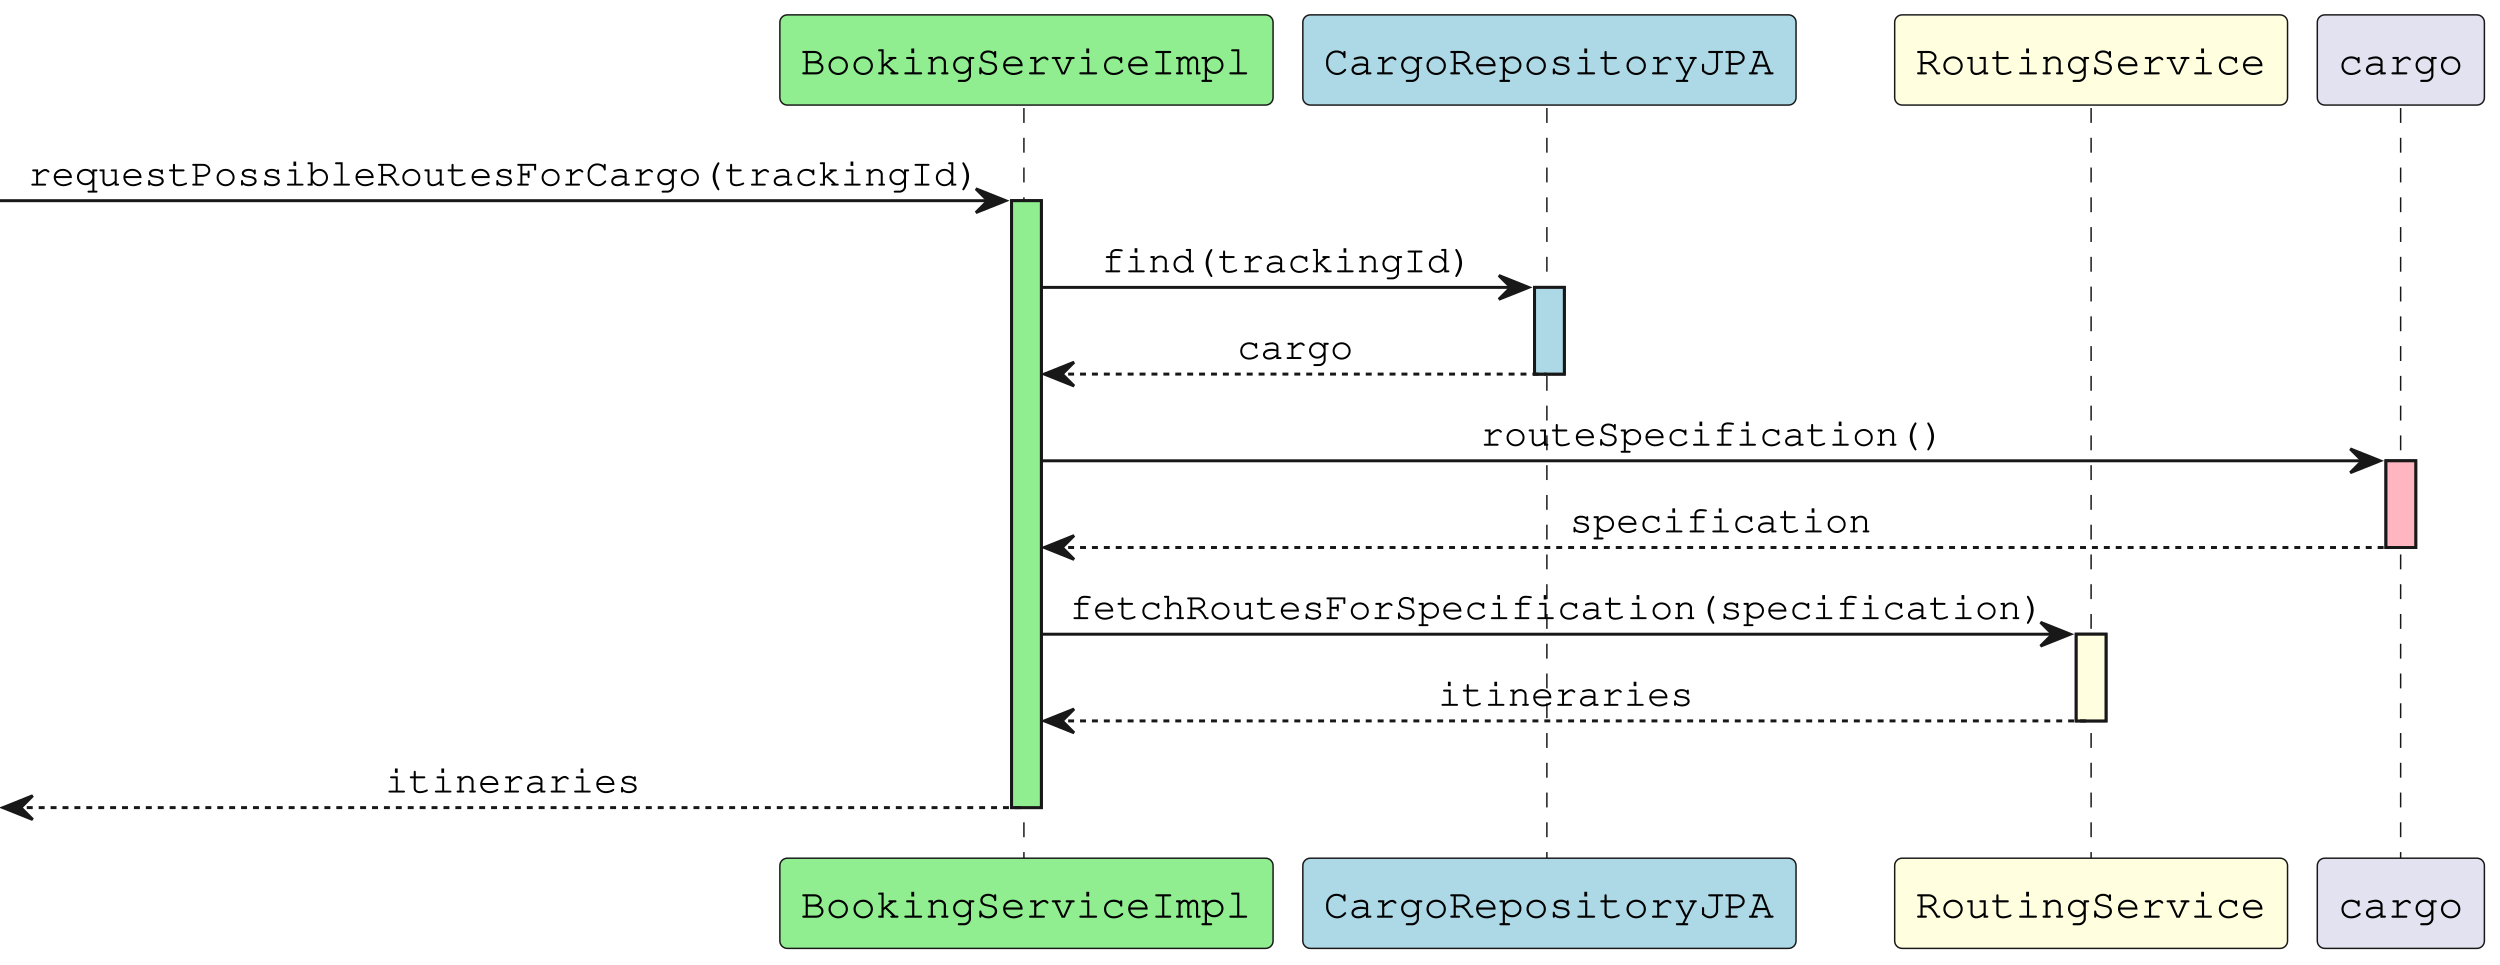
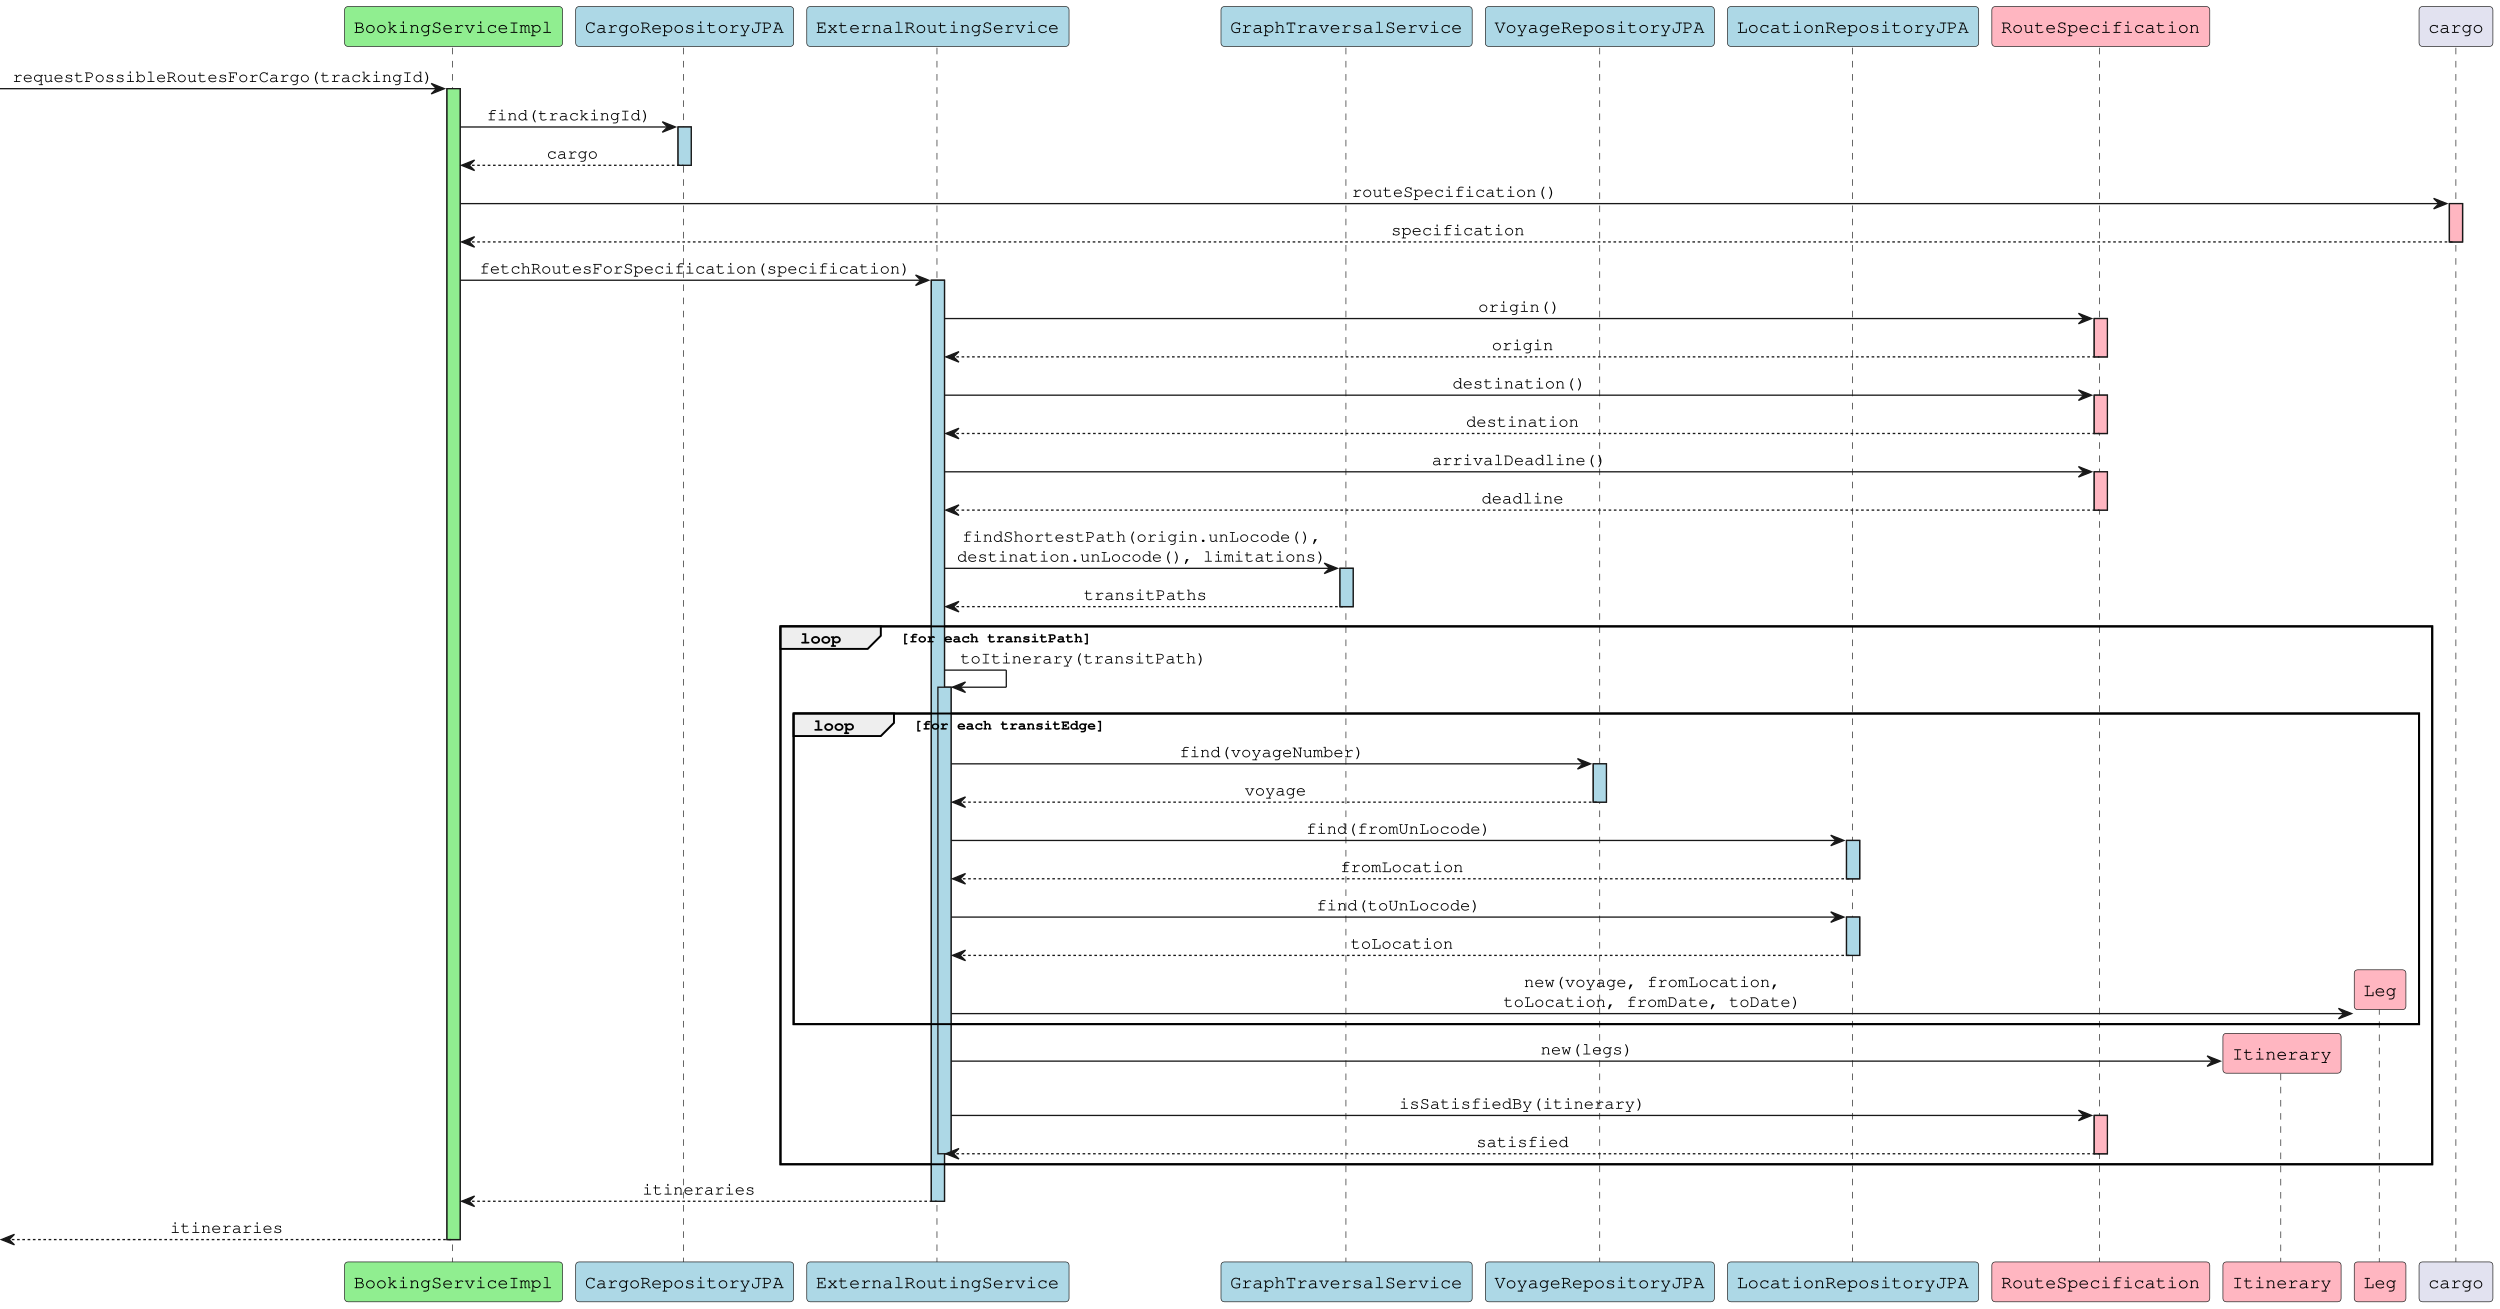
- <svg xmlns="http://www.w3.org/2000/svg" contentStyleType="text/css" data-diagram-type="SEQUENCE" height="324px" preserveAspectRatio="none" style="width:840px;height:324px;background:#FFFFFF;" version="1.1" viewBox="0 0 840 324" width="840px" zoomAndPan="magnify">
+ <svg xmlns="http://www.w3.org/2000/svg" contentStyleType="text/css" data-diagram-type="SEQUENCE" height="995px" preserveAspectRatio="none" style="width:1901px;height:995px;background:#FFFFFF;" version="1.1" viewBox="0 0 1901 995" width="1901px" zoomAndPan="magnify">
  <defs />
  <g>
    <g>
-       <rect fill="#90EE90" height="203.93" style="stroke:#181818;stroke-width:1;" width="10" x="339.893" y="67.43" />
+       <rect fill="#90EE90" height="875.148" style="stroke:#181818;stroke-width:1;" width="10" x="339.893" y="67.43" />
    </g>
    <g>
      <rect fill="#ADD8E6" height="29.133" style="stroke:#181818;stroke-width:1;" width="10" x="515.61" y="96.562" />
    </g>
    <g>
-       <rect fill="#FFFFE0" height="29.133" style="stroke:#181818;stroke-width:1;" width="10" x="697.613" y="213.094" />
-     </g>
-     <g>
-       <rect fill="#FFB6C1" height="29.133" style="stroke:#181818;stroke-width:1;" width="10" x="801.686" y="154.828" />
-     </g>
-     <g>
-       <rect fill="#000000" fill-opacity="0" height="253.062" width="8" x="340.893" y="36.297" />
-       <line style="stroke:#181818;stroke-width:0.5;stroke-dasharray:5.0,5.0;" x1="344.035" x2="344.035" y1="36.297" y2="289.359" />
-     </g>
-     <g>
-       <rect fill="#000000" fill-opacity="0" height="253.062" width="8" x="516.61" y="36.297" />
-       <line style="stroke:#181818;stroke-width:0.5;stroke-dasharray:5.0,5.0;" x1="519.751" x2="519.751" y1="36.297" y2="289.359" />
-     </g>
-     <g>
-       <rect fill="#000000" fill-opacity="0" height="253.062" width="8" x="698.613" y="36.297" />
-       <line style="stroke:#181818;stroke-width:0.5;stroke-dasharray:5.0,5.0;" x1="702.612" x2="702.612" y1="36.297" y2="289.359" />
-     </g>
-     <g>
-       <rect fill="#000000" fill-opacity="0" height="253.062" width="8" x="802.686" y="36.297" />
-       <line style="stroke:#181818;stroke-width:0.5;stroke-dasharray:5.0,5.0;" x1="806.614" x2="806.614" y1="36.297" y2="289.359" />
+       <rect fill="#ADD8E6" height="700.352" style="stroke:#181818;stroke-width:1;" width="10" x="708.184" y="213.094" />
+     </g>
+     <g>
+       <rect fill="#ADD8E6" height="354.758" style="stroke:#181818;stroke-width:1;" width="10" x="713.184" y="522.555" />
+     </g>
+     <g>
+       <rect fill="#ADD8E6" height="29.133" style="stroke:#181818;stroke-width:1;" width="10" x="1018.944" y="432.156" />
+     </g>
+     <g>
+       <rect fill="#ADD8E6" height="29.133" style="stroke:#181818;stroke-width:1;" width="10" x="1211.518" y="580.82" />
+     </g>
+     <g>
+       <rect fill="#ADD8E6" height="29.133" style="stroke:#181818;stroke-width:1;" width="10" x="1404.092" y="639.086" />
+     </g>
+     <g>
+       <rect fill="#ADD8E6" height="29.133" style="stroke:#181818;stroke-width:1;" width="10" x="1404.092" y="697.352" />
+     </g>
+     <g>
+       <rect fill="#FFB6C1" height="29.133" style="stroke:#181818;stroke-width:1;" width="10" x="1592.452" y="242.227" />
+     </g>
+     <g>
+       <rect fill="#FFB6C1" height="29.133" style="stroke:#181818;stroke-width:1;" width="10" x="1592.452" y="300.492" />
+     </g>
+     <g>
+       <rect fill="#FFB6C1" height="29.133" style="stroke:#181818;stroke-width:1;" width="10" x="1592.452" y="358.758" />
+     </g>
+     <g>
+       <rect fill="#FFB6C1" height="29.133" style="stroke:#181818;stroke-width:1;" width="10" x="1592.452" y="848.18" />
+     </g>
+     <g>
+       <rect fill="#FFB6C1" height="29.133" style="stroke:#181818;stroke-width:1;" width="10" x="1862.527" y="154.828" />
+     </g>
+     <rect fill="none" height="409.023" style="stroke:#000000;stroke-width:1.5;" width="1255.987" x="593.468" y="476.289" />
+     <rect fill="none" height="236.195" style="stroke:#000000;stroke-width:1.5;" width="1235.987" x="603.468" y="542.555" />
+     <g>
+       <rect fill="#000000" fill-opacity="0" height="924.281" width="8" x="340.893" y="36.297" />
+       <line style="stroke:#181818;stroke-width:0.5;stroke-dasharray:5.0,5.0;" x1="344.035" x2="344.035" y1="36.297" y2="960.578" />
+     </g>
+     <g>
+       <rect fill="#000000" fill-opacity="0" height="924.281" width="8" x="516.61" y="36.297" />
+       <line style="stroke:#181818;stroke-width:0.5;stroke-dasharray:5.0,5.0;" x1="519.751" x2="519.751" y1="36.297" y2="960.578" />
+     </g>
+     <g>
+       <rect fill="#000000" fill-opacity="0" height="924.281" width="8" x="709.184" y="36.297" />
+       <line style="stroke:#181818;stroke-width:0.5;stroke-dasharray:5.0,5.0;" x1="712.468" x2="712.468" y1="36.297" y2="960.578" />
+     </g>
+     <g>
+       <rect fill="#000000" fill-opacity="0" height="924.281" width="8" x="1019.944" y="36.297" />
+       <line style="stroke:#181818;stroke-width:0.5;stroke-dasharray:5.0,5.0;" x1="1023.442" x2="1023.442" y1="36.297" y2="960.578" />
+     </g>
+     <g>
+       <rect fill="#000000" fill-opacity="0" height="924.281" width="8" x="1212.518" y="36.297" />
+       <line style="stroke:#181818;stroke-width:0.5;stroke-dasharray:5.0,5.0;" x1="1216.445" x2="1216.445" y1="36.297" y2="960.578" />
+     </g>
+     <g>
+       <rect fill="#000000" fill-opacity="0" height="924.281" width="8" x="1405.092" y="36.297" />
+       <line style="stroke:#181818;stroke-width:0.5;stroke-dasharray:5.0,5.0;" x1="1408.591" x2="1408.591" y1="36.297" y2="960.578" />
+     </g>
+     <g>
+       <rect fill="#000000" fill-opacity="0" height="924.281" width="8" x="1593.452" y="36.297" />
+       <line style="stroke:#181818;stroke-width:0.5;stroke-dasharray:5.0,5.0;" x1="1596.594" x2="1596.594" y1="36.297" y2="960.578" />
+     </g>
+     <g>
+       <rect fill="#000000" fill-opacity="0" height="144.18" width="8" x="1731.24" y="816.398" />
+       <line style="stroke:#181818;stroke-width:0.5;stroke-dasharray:5.0,5.0;" x1="1734.311" x2="1734.311" y1="816.398" y2="960.578" />
+     </g>
+     <g>
+       <rect fill="#000000" fill-opacity="0" height="193.961" width="8" x="1805.812" y="766.617" />
+       <line style="stroke:#181818;stroke-width:0.5;stroke-dasharray:5.0,5.0;" x1="1809.169" x2="1809.169" y1="766.617" y2="960.578" />
+     </g>
+     <g>
+       <rect fill="#000000" fill-opacity="0" height="924.281" width="8" x="1863.527" y="36.297" />
+       <line style="stroke:#181818;stroke-width:0.5;stroke-dasharray:5.0,5.0;" x1="1867.455" x2="1867.455" y1="36.297" y2="960.578" />
    </g>
    <g class="participant participant-head" data-participant="bs">
      <rect fill="#90EE90" height="30.297" rx="2.5" ry="2.5" style="stroke:#181818;stroke-width:0.5;" width="165.717" x="262.035" y="5" />
      <text fill="#000000" font-family="Courier" font-size="14" lengthAdjust="spacing" textLength="151.717" x="269.035" y="24.995">BookingServiceImpl</text>
    </g>
    <g class="participant participant-tail" data-participant="bs">
-       <rect fill="#90EE90" height="30.297" rx="2.5" ry="2.5" style="stroke:#181818;stroke-width:0.5;" width="165.717" x="262.035" y="288.359" />
-       <text fill="#000000" font-family="Courier" font-size="14" lengthAdjust="spacing" textLength="151.717" x="269.035" y="308.354">BookingServiceImpl</text>
+       <rect fill="#90EE90" height="30.297" rx="2.5" ry="2.5" style="stroke:#181818;stroke-width:0.5;" width="165.717" x="262.035" y="959.578" />
+       <text fill="#000000" font-family="Courier" font-size="14" lengthAdjust="spacing" textLength="151.717" x="269.035" y="979.573">BookingServiceImpl</text>
    </g>
    <g class="participant participant-head" data-participant="cr">
      <rect fill="#ADD8E6" height="30.297" rx="2.5" ry="2.5" style="stroke:#181818;stroke-width:0.5;" width="165.717" x="437.752" y="5" />
      <text fill="#000000" font-family="Courier" font-size="14" lengthAdjust="spacing" textLength="151.717" x="444.752" y="24.995">CargoRepositoryJPA</text>
    </g>
    <g class="participant participant-tail" data-participant="cr">
-       <rect fill="#ADD8E6" height="30.297" rx="2.5" ry="2.5" style="stroke:#181818;stroke-width:0.5;" width="165.717" x="437.752" y="288.359" />
-       <text fill="#000000" font-family="Courier" font-size="14" lengthAdjust="spacing" textLength="151.717" x="444.752" y="308.354">CargoRepositoryJPA</text>
+       <rect fill="#ADD8E6" height="30.297" rx="2.5" ry="2.5" style="stroke:#181818;stroke-width:0.5;" width="165.717" x="437.752" y="959.578" />
+       <text fill="#000000" font-family="Courier" font-size="14" lengthAdjust="spacing" textLength="151.717" x="444.752" y="979.573">CargoRepositoryJPA</text>
    </g>
    <g class="participant participant-head" data-participant="rs">
-       <rect fill="#FFFFE0" height="30.297" rx="2.5" ry="2.5" style="stroke:#181818;stroke-width:0.5;" width="132.002" x="636.612" y="5" />
-       <text fill="#000000" font-family="Courier" font-size="14" lengthAdjust="spacing" textLength="118.002" x="643.612" y="24.995">RoutingService</text>
+       <rect fill="#ADD8E6" height="30.297" rx="2.5" ry="2.5" style="stroke:#181818;stroke-width:0.5;" width="199.432" x="613.468" y="5" />
+       <text fill="#000000" font-family="Courier" font-size="14" lengthAdjust="spacing" textLength="185.432" x="620.468" y="24.995">ExternalRoutingService</text>
    </g>
    <g class="participant participant-tail" data-participant="rs">
-       <rect fill="#FFFFE0" height="30.297" rx="2.5" ry="2.5" style="stroke:#181818;stroke-width:0.5;" width="132.002" x="636.612" y="288.359" />
-       <text fill="#000000" font-family="Courier" font-size="14" lengthAdjust="spacing" textLength="118.002" x="643.612" y="308.354">RoutingService</text>
+       <rect fill="#ADD8E6" height="30.297" rx="2.5" ry="2.5" style="stroke:#181818;stroke-width:0.5;" width="199.432" x="613.468" y="959.578" />
+       <text fill="#000000" font-family="Courier" font-size="14" lengthAdjust="spacing" textLength="185.432" x="620.468" y="979.573">ExternalRoutingService</text>
+     </g>
+     <g class="participant participant-head" data-participant="gts">
+       <rect fill="#ADD8E6" height="30.297" rx="2.5" ry="2.5" style="stroke:#181818;stroke-width:0.5;" width="191.003" x="928.442" y="5" />
+       <text fill="#000000" font-family="Courier" font-size="14" lengthAdjust="spacing" textLength="177.003" x="935.442" y="24.995">GraphTraversalService</text>
+     </g>
+     <g class="participant participant-tail" data-participant="gts">
+       <rect fill="#ADD8E6" height="30.297" rx="2.5" ry="2.5" style="stroke:#181818;stroke-width:0.5;" width="191.003" x="928.442" y="959.578" />
+       <text fill="#000000" font-family="Courier" font-size="14" lengthAdjust="spacing" textLength="177.003" x="935.442" y="979.573">GraphTraversalService</text>
+     </g>
+     <g class="participant participant-head" data-participant="vr">
+       <rect fill="#ADD8E6" height="30.297" rx="2.5" ry="2.5" style="stroke:#181818;stroke-width:0.5;" width="174.145" x="1129.445" y="5" />
+       <text fill="#000000" font-family="Courier" font-size="14" lengthAdjust="spacing" textLength="160.145" x="1136.445" y="24.995">VoyageRepositoryJPA</text>
+     </g>
+     <g class="participant participant-tail" data-participant="vr">
+       <rect fill="#ADD8E6" height="30.297" rx="2.5" ry="2.5" style="stroke:#181818;stroke-width:0.5;" width="174.145" x="1129.445" y="959.578" />
+       <text fill="#000000" font-family="Courier" font-size="14" lengthAdjust="spacing" textLength="160.145" x="1136.445" y="979.573">VoyageRepositoryJPA</text>
+     </g>
+     <g class="participant participant-head" data-participant="lr">
+       <rect fill="#ADD8E6" height="30.297" rx="2.5" ry="2.5" style="stroke:#181818;stroke-width:0.5;" width="191.003" x="1313.591" y="5" />
+       <text fill="#000000" font-family="Courier" font-size="14" lengthAdjust="spacing" textLength="177.003" x="1320.591" y="24.995">LocationRepositoryJPA</text>
+     </g>
+     <g class="participant participant-tail" data-participant="lr">
+       <rect fill="#ADD8E6" height="30.297" rx="2.5" ry="2.5" style="stroke:#181818;stroke-width:0.5;" width="191.003" x="1313.591" y="959.578" />
+       <text fill="#000000" font-family="Courier" font-size="14" lengthAdjust="spacing" textLength="177.003" x="1320.591" y="979.573">LocationRepositoryJPA</text>
+     </g>
+     <g class="participant participant-head" data-participant="rspec">
+       <rect fill="#FFB6C1" height="30.297" rx="2.5" ry="2.5" style="stroke:#181818;stroke-width:0.5;" width="165.717" x="1514.594" y="5" />
+       <text fill="#000000" font-family="Courier" font-size="14" lengthAdjust="spacing" textLength="151.717" x="1521.594" y="24.995">RouteSpecification</text>
+     </g>
+     <g class="participant participant-tail" data-participant="rspec">
+       <rect fill="#FFB6C1" height="30.297" rx="2.5" ry="2.5" style="stroke:#181818;stroke-width:0.5;" width="165.717" x="1514.594" y="959.578" />
+       <text fill="#000000" font-family="Courier" font-size="14" lengthAdjust="spacing" textLength="151.717" x="1521.594" y="979.573">RouteSpecification</text>
+     </g>
+     <g class="participant participant-tail" data-participant="itin">
+       <rect fill="#FFB6C1" height="30.297" rx="2.5" ry="2.5" style="stroke:#181818;stroke-width:0.5;" width="89.858" x="1690.311" y="959.578" />
+       <text fill="#000000" font-family="Courier" font-size="14" lengthAdjust="spacing" textLength="75.858" x="1697.311" y="979.573">Itinerary</text>
+     </g>
+     <g class="participant participant-tail" data-participant="leg">
+       <rect fill="#FFB6C1" height="30.297" rx="2.5" ry="2.5" style="stroke:#181818;stroke-width:0.5;" width="39.286" x="1790.169" y="959.578" />
+       <text fill="#000000" font-family="Courier" font-size="14" lengthAdjust="spacing" textLength="25.286" x="1797.169" y="979.573">Leg</text>
    </g>
    <g class="participant participant-head" data-participant="cargo">
-       <rect fill="#E2E2F0" height="30.297" rx="2.5" ry="2.5" style="stroke:#181818;stroke-width:0.5;" width="56.144" x="778.614" y="5" />
-       <text fill="#000000" font-family="Courier" font-size="14" lengthAdjust="spacing" textLength="42.144" x="785.614" y="24.995">cargo</text>
+       <rect fill="#E2E2F0" height="30.297" rx="2.5" ry="2.5" style="stroke:#181818;stroke-width:0.5;" width="56.144" x="1839.455" y="5" />
+       <text fill="#000000" font-family="Courier" font-size="14" lengthAdjust="spacing" textLength="42.144" x="1846.455" y="24.995">cargo</text>
    </g>
    <g class="participant participant-tail" data-participant="cargo">
-       <rect fill="#E2E2F0" height="30.297" rx="2.5" ry="2.5" style="stroke:#181818;stroke-width:0.5;" width="56.144" x="778.614" y="288.359" />
-       <text fill="#000000" font-family="Courier" font-size="14" lengthAdjust="spacing" textLength="42.144" x="785.614" y="308.354">cargo</text>
-     </g>
-     <g>
-       <rect fill="#90EE90" height="203.93" style="stroke:#181818;stroke-width:1;" width="10" x="339.893" y="67.43" />
+       <rect fill="#E2E2F0" height="30.297" rx="2.5" ry="2.5" style="stroke:#181818;stroke-width:0.5;" width="56.144" x="1839.455" y="959.578" />
+       <text fill="#000000" font-family="Courier" font-size="14" lengthAdjust="spacing" textLength="42.144" x="1846.455" y="979.573">cargo</text>
+     </g>
+     <g>
+       <rect fill="#90EE90" height="875.148" style="stroke:#181818;stroke-width:1;" width="10" x="339.893" y="67.43" />
    </g>
    <g>
      <rect fill="#ADD8E6" height="29.133" style="stroke:#181818;stroke-width:1;" width="10" x="515.61" y="96.562" />
    </g>
    <g>
-       <rect fill="#FFFFE0" height="29.133" style="stroke:#181818;stroke-width:1;" width="10" x="697.613" y="213.094" />
-     </g>
-     <g>
-       <rect fill="#FFB6C1" height="29.133" style="stroke:#181818;stroke-width:1;" width="10" x="801.686" y="154.828" />
+       <rect fill="#ADD8E6" height="700.352" style="stroke:#181818;stroke-width:1;" width="10" x="708.184" y="213.094" />
+     </g>
+     <g>
+       <rect fill="#ADD8E6" height="354.758" style="stroke:#181818;stroke-width:1;" width="10" x="713.184" y="522.555" />
+     </g>
+     <g>
+       <rect fill="#ADD8E6" height="29.133" style="stroke:#181818;stroke-width:1;" width="10" x="1018.944" y="432.156" />
+     </g>
+     <g>
+       <rect fill="#ADD8E6" height="29.133" style="stroke:#181818;stroke-width:1;" width="10" x="1211.518" y="580.82" />
+     </g>
+     <g>
+       <rect fill="#ADD8E6" height="29.133" style="stroke:#181818;stroke-width:1;" width="10" x="1404.092" y="639.086" />
+     </g>
+     <g>
+       <rect fill="#ADD8E6" height="29.133" style="stroke:#181818;stroke-width:1;" width="10" x="1404.092" y="697.352" />
+     </g>
+     <g>
+       <rect fill="#FFB6C1" height="29.133" style="stroke:#181818;stroke-width:1;" width="10" x="1592.452" y="242.227" />
+     </g>
+     <g>
+       <rect fill="#FFB6C1" height="29.133" style="stroke:#181818;stroke-width:1;" width="10" x="1592.452" y="300.492" />
+     </g>
+     <g>
+       <rect fill="#FFB6C1" height="29.133" style="stroke:#181818;stroke-width:1;" width="10" x="1592.452" y="358.758" />
+     </g>
+     <g>
+       <rect fill="#FFB6C1" height="29.133" style="stroke:#181818;stroke-width:1;" width="10" x="1592.452" y="848.18" />
+     </g>
+     <g>
+       <rect fill="#FFB6C1" height="29.133" style="stroke:#181818;stroke-width:1;" width="10" x="1862.527" y="154.828" />
    </g>
    <g class="message" data-participant-1="bs" data-participant-2="bs">
      <polygon fill="#181818" points="327.893,63.43,337.893,67.43,327.893,71.43,331.893,67.43" style="stroke:#181818;stroke-width:1;" />
      <line style="stroke:#181818;stroke-width:1;" x1="0" x2="333.893" y1="67.43" y2="67.43" />
      <text fill="#000000" font-family="Courier" font-size="13" lengthAdjust="spacing" textLength="320.893" x="9.5" y="62.364">requestPossibleRoutesForCargo(trackingId)</text>
    </g>
    <g class="message" data-participant-1="bs" data-participant-2="cr">
      <polygon fill="#181818" points="503.61,92.562,513.61,96.562,503.61,100.562,507.61,96.562" style="stroke:#181818;stroke-width:1;" />
      <line style="stroke:#181818;stroke-width:1;" x1="349.893" x2="509.61" y1="96.562" y2="96.562" />
      <text fill="#000000" font-family="Courier" font-size="13" lengthAdjust="spacing" textLength="125.227" x="370.138" y="91.497">find(trackingId)</text>
    </g>
    <g class="message" data-participant-1="cr" data-participant-2="bs">
      <polygon fill="#181818" points="360.893,121.695,350.893,125.695,360.893,129.695,356.893,125.695" style="stroke:#181818;stroke-width:1;" />
      <line style="stroke:#181818;stroke-width:1;stroke-dasharray:2.0,2.0;" x1="354.893" x2="519.61" y1="125.695" y2="125.695" />
      <text fill="#000000" font-family="Courier" font-size="13" lengthAdjust="spacing" textLength="39.133" x="415.685" y="120.629">cargo</text>
    </g>
    <g class="message" data-participant-1="bs" data-participant-2="cargo">
-       <polygon fill="#181818" points="789.686,150.828,799.686,154.828,789.686,158.828,793.686,154.828" style="stroke:#181818;stroke-width:1;" />
-       <line style="stroke:#181818;stroke-width:1;" x1="349.893" x2="795.686" y1="154.828" y2="154.828" />
-       <text fill="#000000" font-family="Courier" font-size="13" lengthAdjust="spacing" textLength="156.533" x="497.523" y="149.762">routeSpecification()</text>
+       <polygon fill="#181818" points="1850.527,150.828,1860.527,154.828,1850.527,158.828,1854.527,154.828" style="stroke:#181818;stroke-width:1;" />
+       <line style="stroke:#181818;stroke-width:1;" x1="349.893" x2="1856.527" y1="154.828" y2="154.828" />
+       <text fill="#000000" font-family="Courier" font-size="13" lengthAdjust="spacing" textLength="156.533" x="1027.943" y="149.762">routeSpecification()</text>
    </g>
    <g class="message" data-participant-1="cargo" data-participant-2="bs">
      <polygon fill="#181818" points="360.893,179.961,350.893,183.961,360.893,187.961,356.893,183.961" style="stroke:#181818;stroke-width:1;" />
-       <line style="stroke:#181818;stroke-width:1;stroke-dasharray:2.0,2.0;" x1="354.893" x2="805.686" y1="183.961" y2="183.961" />
-       <text fill="#000000" font-family="Courier" font-size="13" lengthAdjust="spacing" textLength="101.747" x="527.416" y="178.895">specification</text>
+       <line style="stroke:#181818;stroke-width:1;stroke-dasharray:2.0,2.0;" x1="354.893" x2="1866.527" y1="183.961" y2="183.961" />
+       <text fill="#000000" font-family="Courier" font-size="13" lengthAdjust="spacing" textLength="101.747" x="1057.837" y="178.895">specification</text>
    </g>
    <g class="message" data-participant-1="bs" data-participant-2="rs">
-       <polygon fill="#181818" points="685.613,209.094,695.613,213.094,685.613,217.094,689.613,213.094" style="stroke:#181818;stroke-width:1;" />
-       <line style="stroke:#181818;stroke-width:1;" x1="349.893" x2="691.613" y1="213.094" y2="213.094" />
-       <text fill="#000000" font-family="Courier" font-size="13" lengthAdjust="spacing" textLength="328.72" x="359.393" y="208.028">fetchRoutesForSpecification(specification)</text>
+       <polygon fill="#181818" points="696.184,209.094,706.184,213.094,696.184,217.094,700.184,213.094" style="stroke:#181818;stroke-width:1;" />
+       <line style="stroke:#181818;stroke-width:1;" x1="349.893" x2="702.184" y1="213.094" y2="213.094" />
+       <text fill="#000000" font-family="Courier" font-size="13" lengthAdjust="spacing" textLength="328.72" x="364.679" y="208.028">fetchRoutesForSpecification(specification)</text>
+     </g>
+     <g class="message" data-participant-1="rs" data-participant-2="rspec">
+       <polygon fill="#181818" points="1580.452,238.227,1590.452,242.227,1580.452,246.227,1584.452,242.227" style="stroke:#181818;stroke-width:1;" />
+       <line style="stroke:#181818;stroke-width:1;" x1="718.184" x2="1586.452" y1="242.227" y2="242.227" />
+       <text fill="#000000" font-family="Courier" font-size="13" lengthAdjust="spacing" textLength="62.613" x="1124.012" y="237.161">origin()</text>
+     </g>
+     <g class="message" data-participant-1="rspec" data-participant-2="rs">
+       <polygon fill="#181818" points="729.184,267.359,719.184,271.359,729.184,275.359,725.184,271.359" style="stroke:#181818;stroke-width:1;" />
+       <line style="stroke:#181818;stroke-width:1;stroke-dasharray:2.0,2.0;" x1="723.184" x2="1596.452" y1="271.359" y2="271.359" />
+       <text fill="#000000" font-family="Courier" font-size="13" lengthAdjust="spacing" textLength="46.96" x="1134.338" y="266.293">origin</text>
+     </g>
+     <g class="message" data-participant-1="rs" data-participant-2="rspec">
+       <polygon fill="#181818" points="1580.452,296.492,1590.452,300.492,1580.452,304.492,1584.452,300.492" style="stroke:#181818;stroke-width:1;" />
+       <line style="stroke:#181818;stroke-width:1;" x1="718.184" x2="1586.452" y1="300.492" y2="300.492" />
+       <text fill="#000000" font-family="Courier" font-size="13" lengthAdjust="spacing" textLength="101.747" x="1104.445" y="295.426">destination()</text>
+     </g>
+     <g class="message" data-participant-1="rspec" data-participant-2="rs">
+       <polygon fill="#181818" points="729.184,325.625,719.184,329.625,729.184,333.625,725.184,329.625" style="stroke:#181818;stroke-width:1;" />
+       <line style="stroke:#181818;stroke-width:1;stroke-dasharray:2.0,2.0;" x1="723.184" x2="1596.452" y1="329.625" y2="329.625" />
+       <text fill="#000000" font-family="Courier" font-size="13" lengthAdjust="spacing" textLength="86.093" x="1114.772" y="324.559">destination</text>
+     </g>
+     <g class="message" data-participant-1="rs" data-participant-2="rspec">
+       <polygon fill="#181818" points="1580.452,354.758,1590.452,358.758,1580.452,362.758,1584.452,358.758" style="stroke:#181818;stroke-width:1;" />
+       <line style="stroke:#181818;stroke-width:1;" x1="718.184" x2="1586.452" y1="358.758" y2="358.758" />
+       <text fill="#000000" font-family="Courier" font-size="13" lengthAdjust="spacing" textLength="133.053" x="1088.792" y="353.692">arrivalDeadline()</text>
+     </g>
+     <g class="message" data-participant-1="rspec" data-participant-2="rs">
+       <polygon fill="#181818" points="729.184,383.891,719.184,387.891,729.184,391.891,725.184,387.891" style="stroke:#181818;stroke-width:1;" />
+       <line style="stroke:#181818;stroke-width:1;stroke-dasharray:2.0,2.0;" x1="723.184" x2="1596.452" y1="387.891" y2="387.891" />
+       <text fill="#000000" font-family="Courier" font-size="13" lengthAdjust="spacing" textLength="62.613" x="1126.512" y="382.825">deadline</text>
+     </g>
+     <g class="message" data-participant-1="rs" data-participant-2="gts">
+       <polygon fill="#181818" points="1006.944,428.156,1016.944,432.156,1006.944,436.156,1010.944,432.156" style="stroke:#181818;stroke-width:1;" />
+       <line style="stroke:#181818;stroke-width:1;" x1="718.184" x2="1012.944" y1="432.156" y2="432.156" />
+       <text fill="#000000" font-family="Courier" font-size="13" lengthAdjust="spacing" textLength="273.933" x="731.597" y="411.957">findShortestPath(origin.unLocode(),</text>
+       <text fill="#000000" font-family="Courier" font-size="13" lengthAdjust="spacing" textLength="281.76" x="727.684" y="427.09">destination.unLocode(), limitations)</text>
+     </g>
+     <g class="message" data-participant-1="gts" data-participant-2="rs">
+       <polygon fill="#181818" points="729.184,457.289,719.184,461.289,729.184,465.289,725.184,461.289" style="stroke:#181818;stroke-width:1;" />
+       <line style="stroke:#181818;stroke-width:1;stroke-dasharray:2.0,2.0;" x1="723.184" x2="1022.944" y1="461.289" y2="461.289" />
+       <text fill="#000000" font-family="Courier" font-size="13" lengthAdjust="spacing" textLength="93.92" x="824.104" y="456.223">transitPaths</text>
+     </g>
+     <path d="M593.468,476.289 L669.775,476.289 L669.775,483.422 L659.775,493.422 L593.468,493.422 L593.468,476.289" fill="#EEEEEE" style="stroke:#000000;stroke-width:1.5;" />
+     <rect fill="none" height="409.023" style="stroke:#000000;stroke-width:1.5;" width="1255.987" x="593.468" y="476.289" />
+     <text fill="#000000" font-family="Courier" font-size="13" font-weight="bold" lengthAdjust="spacing" textLength="31.307" x="608.468" y="489.356">loop</text>
+     <text fill="#000000" font-family="Courier" font-size="11" font-weight="bold" lengthAdjust="spacing" textLength="145.696" x="684.775" y="488.5">[for each transitPath]</text>
+     <g class="message" data-participant-1="rs" data-participant-2="rs">
+       <line style="stroke:#181818;stroke-width:1;" x1="718.184" x2="765.184" y1="509.555" y2="509.555" />
+       <line style="stroke:#181818;stroke-width:1;" x1="765.184" x2="765.184" y1="509.555" y2="522.555" />
+       <line style="stroke:#181818;stroke-width:1;" x1="724.184" x2="765.184" y1="522.555" y2="522.555" />
+       <polygon fill="#181818" points="734.184,518.555,724.184,522.555,734.184,526.555,730.184,522.555" style="stroke:#181818;stroke-width:1;" />
+       <text fill="#000000" font-family="Courier" font-size="13" lengthAdjust="spacing" textLength="187.84" x="730.184" y="504.489">toItinerary(transitPath)</text>
+     </g>
+     <path d="M603.468,542.555 L679.775,542.555 L679.775,549.688 L669.775,559.688 L603.468,559.688 L603.468,542.555" fill="#EEEEEE" style="stroke:#000000;stroke-width:1.5;" />
+     <rect fill="none" height="236.195" style="stroke:#000000;stroke-width:1.5;" width="1235.987" x="603.468" y="542.555" />
+     <text fill="#000000" font-family="Courier" font-size="13" font-weight="bold" lengthAdjust="spacing" textLength="31.307" x="618.468" y="555.622">loop</text>
+     <text fill="#000000" font-family="Courier" font-size="11" font-weight="bold" lengthAdjust="spacing" textLength="145.696" x="694.775" y="554.765">[for each transitEdge]</text>
+     <g class="message" data-participant-1="rs" data-participant-2="vr">
+       <polygon fill="#181818" points="1199.518,576.82,1209.518,580.82,1199.518,584.82,1203.518,580.82" style="stroke:#181818;stroke-width:1;" />
+       <line style="stroke:#181818;stroke-width:1;" x1="723.184" x2="1205.518" y1="580.82" y2="580.82" />
+       <text fill="#000000" font-family="Courier" font-size="13" lengthAdjust="spacing" textLength="140.88" x="896.911" y="575.754">find(voyageNumber)</text>
+     </g>
+     <g class="message" data-participant-1="vr" data-participant-2="rs">
+       <polygon fill="#181818" points="734.184,605.953,724.184,609.953,734.184,613.953,730.184,609.953" style="stroke:#181818;stroke-width:1;" />
+       <line style="stroke:#181818;stroke-width:1;stroke-dasharray:2.0,2.0;" x1="728.184" x2="1215.518" y1="609.953" y2="609.953" />
+       <text fill="#000000" font-family="Courier" font-size="13" lengthAdjust="spacing" textLength="46.96" x="946.371" y="604.887">voyage</text>
+     </g>
+     <g class="message" data-participant-1="rs" data-participant-2="lr">
+       <polygon fill="#181818" points="1392.092,635.086,1402.092,639.086,1392.092,643.086,1396.092,639.086" style="stroke:#181818;stroke-width:1;" />
+       <line style="stroke:#181818;stroke-width:1;" x1="723.184" x2="1398.092" y1="639.086" y2="639.086" />
+       <text fill="#000000" font-family="Courier" font-size="13" lengthAdjust="spacing" textLength="140.88" x="993.198" y="634.02">find(fromUnLocode)</text>
+     </g>
+     <g class="message" data-participant-1="lr" data-participant-2="rs">
+       <polygon fill="#181818" points="734.184,664.219,724.184,668.219,734.184,672.219,730.184,668.219" style="stroke:#181818;stroke-width:1;" />
+       <line style="stroke:#181818;stroke-width:1;stroke-dasharray:2.0,2.0;" x1="728.184" x2="1408.092" y1="668.219" y2="668.219" />
+       <text fill="#000000" font-family="Courier" font-size="13" lengthAdjust="spacing" textLength="93.92" x="1019.178" y="663.153">fromLocation</text>
+     </g>
+     <g class="message" data-participant-1="rs" data-participant-2="lr">
+       <polygon fill="#181818" points="1392.092,693.352,1402.092,697.352,1392.092,701.352,1396.092,697.352" style="stroke:#181818;stroke-width:1;" />
+       <line style="stroke:#181818;stroke-width:1;" x1="723.184" x2="1398.092" y1="697.352" y2="697.352" />
+       <text fill="#000000" font-family="Courier" font-size="13" lengthAdjust="spacing" textLength="125.227" x="1001.025" y="692.286">find(toUnLocode)</text>
+     </g>
+     <g class="message" data-participant-1="lr" data-participant-2="rs">
+       <polygon fill="#181818" points="734.184,722.484,724.184,726.484,734.184,730.484,730.184,726.484" style="stroke:#181818;stroke-width:1;" />
+       <line style="stroke:#181818;stroke-width:1;stroke-dasharray:2.0,2.0;" x1="728.184" x2="1408.092" y1="726.484" y2="726.484" />
+       <text fill="#000000" font-family="Courier" font-size="13" lengthAdjust="spacing" textLength="78.267" x="1027.005" y="721.418">toLocation</text>
+     </g>
+     <g class="message" data-participant-1="rs" data-participant-2="leg">
+       <polygon fill="#181818" points="1778.169,766.75,1788.169,770.75,1778.169,774.75,1782.169,770.75" style="stroke:#181818;stroke-width:1;" />
+       <line style="stroke:#181818;stroke-width:1;" x1="723.184" x2="1784.169" y1="770.75" y2="770.75" />
+       <text fill="#000000" font-family="Courier" font-size="13" lengthAdjust="spacing" textLength="195.667" x="1158.843" y="750.551">new(voyage, fromLocation,</text>
+       <text fill="#000000" font-family="Courier" font-size="13" lengthAdjust="spacing" textLength="226.973" x="1143.19" y="765.684">toLocation, fromDate, toDate)</text>
+     </g>
+     <rect fill="#FFB6C1" height="30.297" rx="2.5" ry="2.5" style="stroke:#181818;stroke-width:0.5;" width="39.286" x="1790.169" y="737.453" />
+     <text fill="#000000" font-family="Courier" font-size="14" lengthAdjust="spacing" textLength="25.286" x="1797.169" y="757.448">Leg</text>
+     <g class="message" data-participant-1="rs" data-participant-2="itin">
+       <polygon fill="#181818" points="1678.311,802.883,1688.311,806.883,1678.311,810.883,1682.311,806.883" style="stroke:#181818;stroke-width:1;" />
+       <line style="stroke:#181818;stroke-width:1;" x1="723.184" x2="1684.311" y1="806.883" y2="806.883" />
+       <text fill="#000000" font-family="Courier" font-size="13" lengthAdjust="spacing" textLength="70.44" x="1171.527" y="801.817">new(legs)</text>
+     </g>
+     <rect fill="#FFB6C1" height="30.297" rx="2.5" ry="2.5" style="stroke:#181818;stroke-width:0.5;" width="89.858" x="1690.311" y="785.75" />
+     <text fill="#000000" font-family="Courier" font-size="14" lengthAdjust="spacing" textLength="75.858" x="1697.311" y="805.745">Itinerary</text>
+     <g class="message" data-participant-1="rs" data-participant-2="rspec">
+       <polygon fill="#181818" points="1580.452,844.18,1590.452,848.18,1580.452,852.18,1584.452,848.18" style="stroke:#181818;stroke-width:1;" />
+       <line style="stroke:#181818;stroke-width:1;" x1="723.184" x2="1586.452" y1="848.18" y2="848.18" />
+       <text fill="#000000" font-family="Courier" font-size="13" lengthAdjust="spacing" textLength="187.84" x="1063.898" y="843.114">isSatisfiedBy(itinerary)</text>
+     </g>
+     <g class="message" data-participant-1="rspec" data-participant-2="rs">
+       <polygon fill="#181818" points="729.184,873.312,719.184,877.312,729.184,881.312,725.184,877.312" style="stroke:#181818;stroke-width:1;" />
+       <line style="stroke:#181818;stroke-width:1;stroke-dasharray:2.0,2.0;" x1="723.184" x2="1596.452" y1="877.312" y2="877.312" />
+       <text fill="#000000" font-family="Courier" font-size="13" lengthAdjust="spacing" textLength="70.44" x="1122.598" y="872.247">satisfied</text>
    </g>
    <g class="message" data-participant-1="rs" data-participant-2="bs">
-       <polygon fill="#181818" points="360.893,238.227,350.893,242.227,360.893,246.227,356.893,242.227" style="stroke:#181818;stroke-width:1;" />
-       <line style="stroke:#181818;stroke-width:1;stroke-dasharray:2.0,2.0;" x1="354.893" x2="701.613" y1="242.227" y2="242.227" />
-       <text fill="#000000" font-family="Courier" font-size="13" lengthAdjust="spacing" textLength="86.093" x="483.206" y="237.161">itineraries</text>
+       <polygon fill="#181818" points="360.893,909.445,350.893,913.445,360.893,917.445,356.893,913.445" style="stroke:#181818;stroke-width:1;" />
+       <line style="stroke:#181818;stroke-width:1;stroke-dasharray:2.0,2.0;" x1="354.893" x2="712.184" y1="913.445" y2="913.445" />
+       <text fill="#000000" font-family="Courier" font-size="13" lengthAdjust="spacing" textLength="86.093" x="488.492" y="908.379">itineraries</text>
    </g>
    <g class="message" data-participant-1="bs" data-participant-2="bs">
-       <polygon fill="#181818" points="11,267.359,1,271.359,11,275.359,7,271.359" style="stroke:#181818;stroke-width:1;" />
-       <line style="stroke:#181818;stroke-width:1;stroke-dasharray:2.0,2.0;" x1="5" x2="343.893" y1="271.359" y2="271.359" />
-       <text fill="#000000" font-family="Courier" font-size="13" lengthAdjust="spacing" textLength="86.093" x="129.4" y="266.293">itineraries</text>
+       <polygon fill="#181818" points="11,938.578,1,942.578,11,946.578,7,942.578" style="stroke:#181818;stroke-width:1;" />
+       <line style="stroke:#181818;stroke-width:1;stroke-dasharray:2.0,2.0;" x1="5" x2="343.893" y1="942.578" y2="942.578" />
+       <text fill="#000000" font-family="Courier" font-size="13" lengthAdjust="spacing" textLength="86.093" x="129.4" y="937.512">itineraries</text>
    </g>
  </g>
</svg>
